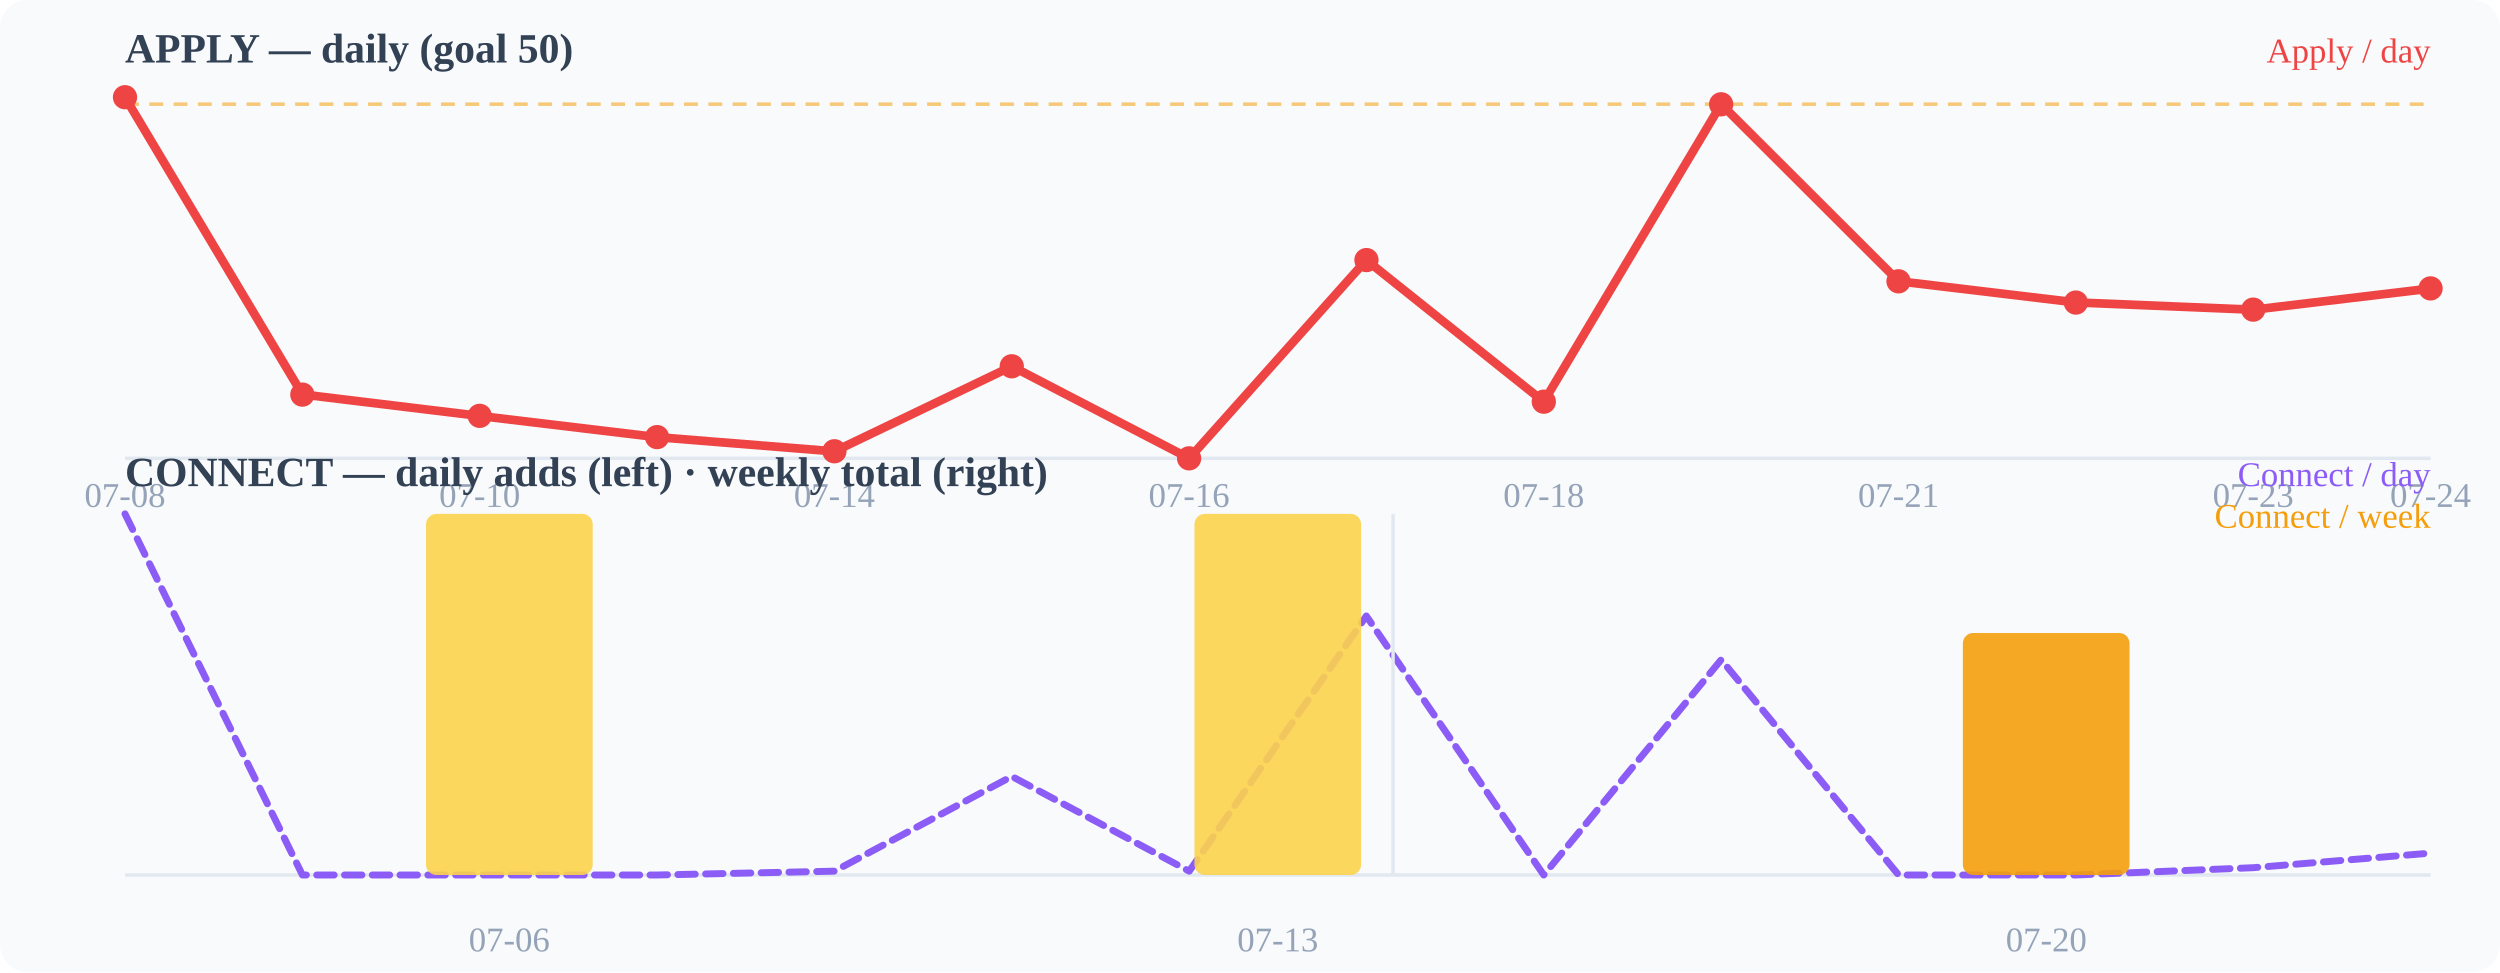
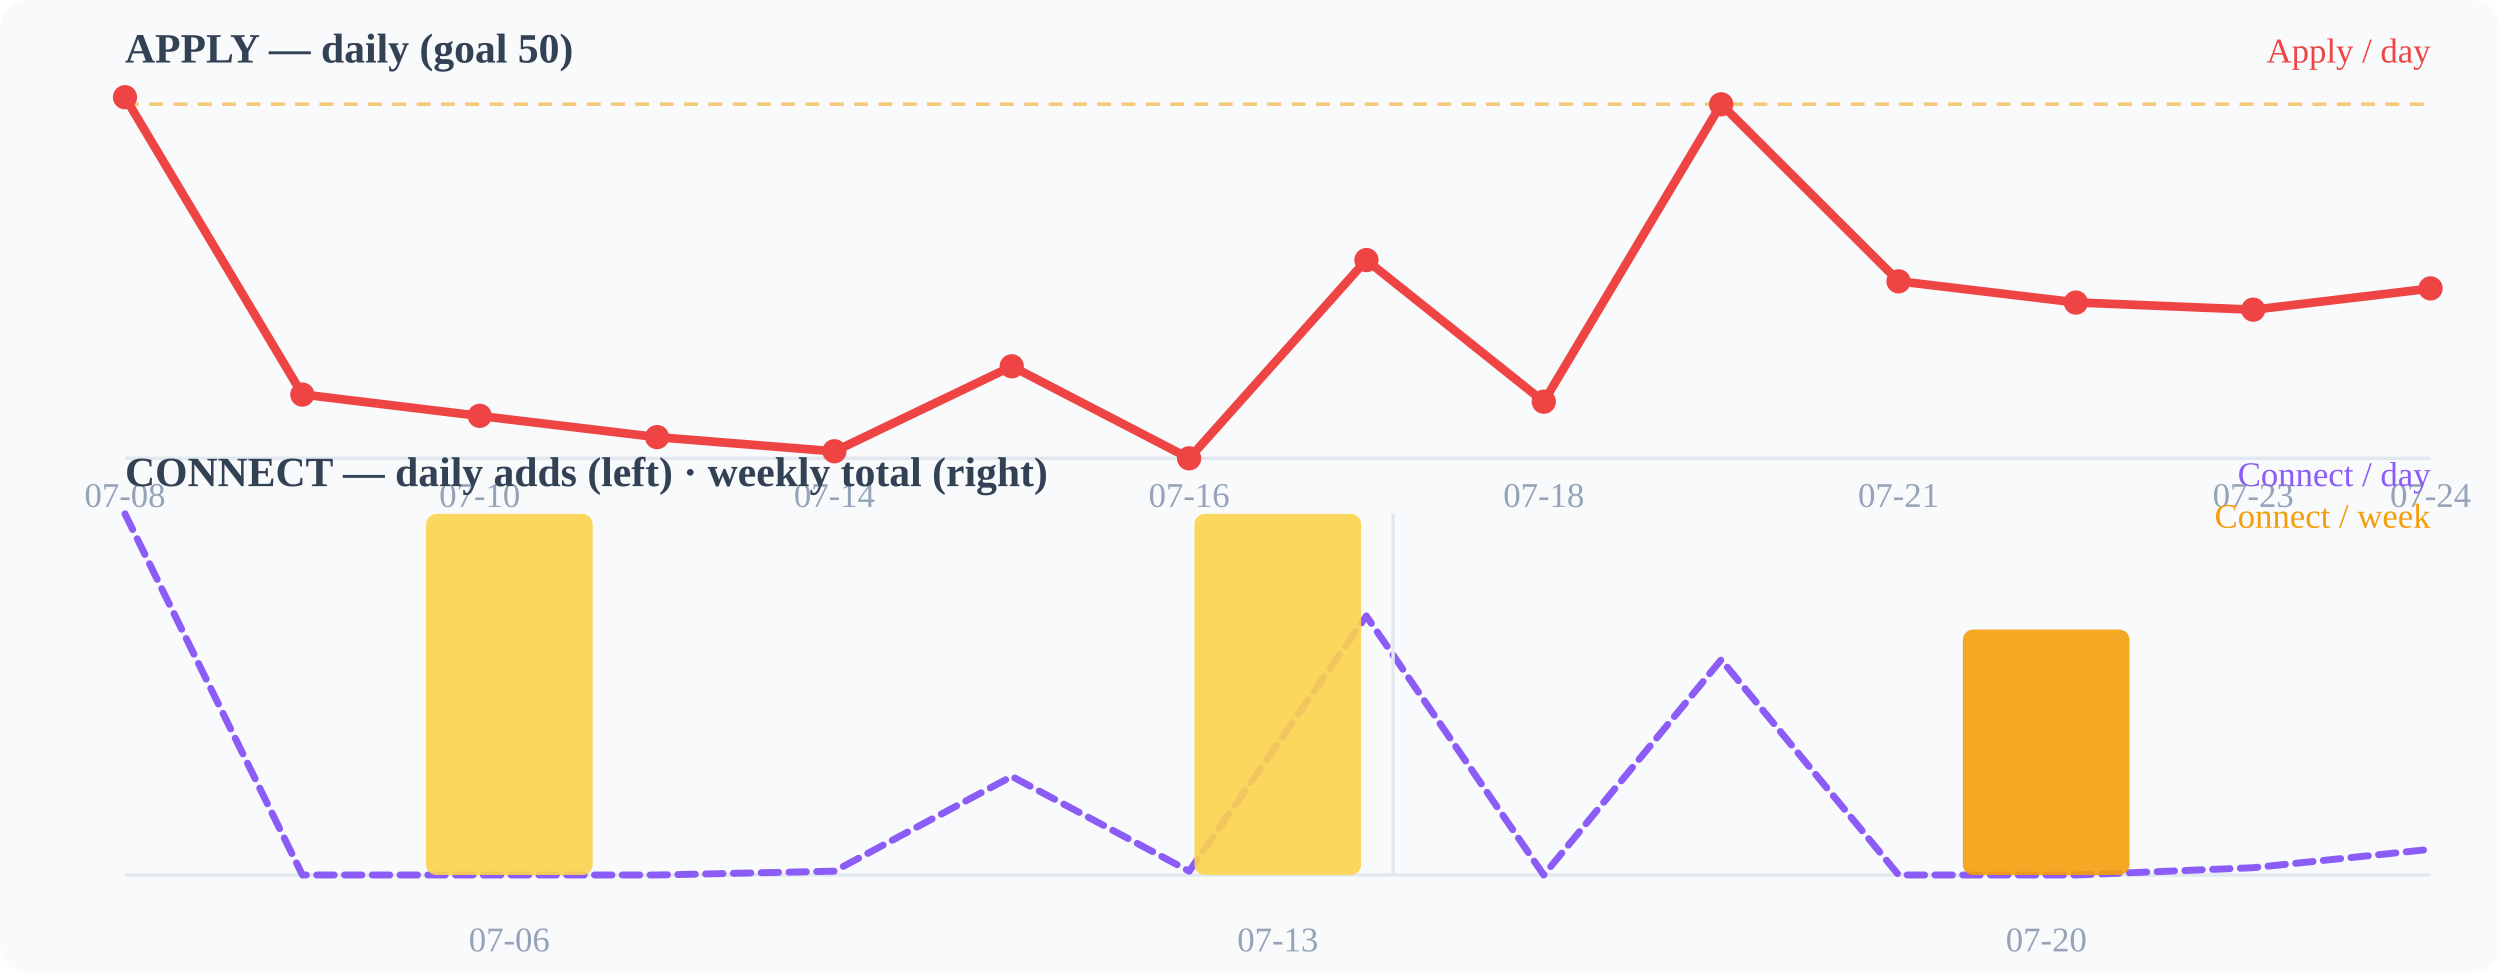
<svg xmlns="http://www.w3.org/2000/svg" width="720" height="280" viewBox="0 0 720 280">
  <rect width="720" height="280" fill="#f8fafc" rx="8" />
  <text x="36" y="18" font-size="12" font-weight="600" fill="#334155">APPLY — daily (goal 50)</text>
  <line x1="36" y1="132" x2="700" y2="132" stroke="#e2e8f0" stroke-width="1" />
  <line x1="36" y1="30.0" x2="700" y2="30.0" stroke="#f59e0b" stroke-width="1" stroke-dasharray="4 3" opacity="0.55" />
  <polyline points="36.0,28.0 87.1,113.6 138.2,119.8 189.2,125.9 240.3,130.0 291.4,105.5 342.5,132.0 393.5,74.9 444.6,115.7 495.7,30.0 546.8,81.0 597.8,87.1 648.9,89.2 700.0,83.1" fill="none" stroke="#ef4444" stroke-width="2.5" stroke-linecap="round" stroke-linejoin="round" />
  <circle cx="36" cy="28" r="3.5" fill="#ef4444" />
  <circle cx="87.077" cy="113.647" r="3.5" fill="#ef4444" />
  <circle cx="138.154" cy="119.765" r="3.5" fill="#ef4444" />
  <circle cx="189.231" cy="125.882" r="3.5" fill="#ef4444" />
  <circle cx="240.308" cy="129.961" r="3.5" fill="#ef4444" />
  <circle cx="291.385" cy="105.49" r="3.5" fill="#ef4444" />
  <circle cx="342.462" cy="132" r="3.5" fill="#ef4444" />
  <circle cx="393.538" cy="74.902" r="3.5" fill="#ef4444" />
  <circle cx="444.615" cy="115.686" r="3.5" fill="#ef4444" />
  <circle cx="495.692" cy="30.039" r="3.5" fill="#ef4444" />
  <circle cx="546.769" cy="81.02" r="3.5" fill="#ef4444" />
  <circle cx="597.846" cy="87.137" r="3.5" fill="#ef4444" />
  <circle cx="648.923" cy="89.176" r="3.5" fill="#ef4444" />
  <circle cx="700" cy="83.059" r="3.5" fill="#ef4444" />
  <text x="36" y="146" font-size="10" fill="#94a3b8" text-anchor="middle">07-08</text>
  <text x="138.154" y="146" font-size="10" fill="#94a3b8" text-anchor="middle">07-10</text>
  <text x="240.308" y="146" font-size="10" fill="#94a3b8" text-anchor="middle">07-14</text>
  <text x="342.462" y="146" font-size="10" fill="#94a3b8" text-anchor="middle">07-16</text>
  <text x="444.615" y="146" font-size="10" fill="#94a3b8" text-anchor="middle">07-18</text>
  <text x="546.769" y="146" font-size="10" fill="#94a3b8" text-anchor="middle">07-21</text>
  <text x="648.923" y="146" font-size="10" fill="#94a3b8" text-anchor="middle">07-23</text>
  <text x="700" y="146" font-size="10" fill="#94a3b8" text-anchor="middle">07-24</text>
  <text x="36" y="140" font-size="12" font-weight="600" fill="#334155">CONNECT — daily adds (left) · weekly total (right)</text>
  <line x1="36" y1="252" x2="700" y2="252" stroke="#e2e8f0" stroke-width="1" />
-   <polyline points="36.0,148.0 87.1,252.0 138.2,252.0 189.2,252.0 240.3,250.9 291.4,223.6 342.5,250.9 393.5,177.4 444.6,252.0 495.7,190.0 546.8,252.0 597.8,252.0 648.9,249.9 700.0,245.7" fill="none" stroke="#8b5cf6" stroke-width="2" stroke-linecap="round" stroke-linejoin="round" stroke-dasharray="5 3" />
+   <polyline points="36.0,148.0 87.1,252.0 138.2,252.0 189.2,252.0 240.3,250.9 291.4,223.6 342.5,250.9 393.5,177.4 444.6,252.0 495.7,190.0 546.8,252.0 597.8,252.0 648.9,249.9 700.0,244.6" fill="none" stroke="#8b5cf6" stroke-width="2" stroke-linecap="round" stroke-linejoin="round" stroke-dasharray="5 3" />
  <rect x="122.7" y="148.0" width="48" height="104.0" rx="3" fill="#fcd34d" opacity="0.9" />
  <rect x="344.0" y="148.0" width="48" height="104.0" rx="3" fill="#fcd34d" opacity="0.9" />
-   <rect x="565.3" y="182.3" width="48" height="69.7" rx="3" fill="#f59e0b" opacity="0.9" />
+   <rect x="565.3" y="181.3" width="48" height="70.7" rx="3" fill="#f59e0b" opacity="0.9" />
  <line x1="401.2" y1="148" x2="401.2" y2="252" stroke="#e2e8f0" stroke-width="1" />
  <text x="146.667" y="274" font-size="10" fill="#94a3b8" text-anchor="middle">07-06</text>
  <text x="368" y="274" font-size="10" fill="#94a3b8" text-anchor="middle">07-13</text>
  <text x="589.333" y="274" font-size="10" fill="#94a3b8" text-anchor="middle">07-20</text>
  <text x="700" y="18" font-size="10" fill="#ef4444" text-anchor="end">Apply / day</text>
  <text x="700" y="140" font-size="10" fill="#8b5cf6" text-anchor="end">Connect / day</text>
  <text x="700" y="152" font-size="10" fill="#f59e0b" text-anchor="end">Connect / week</text>
</svg>
